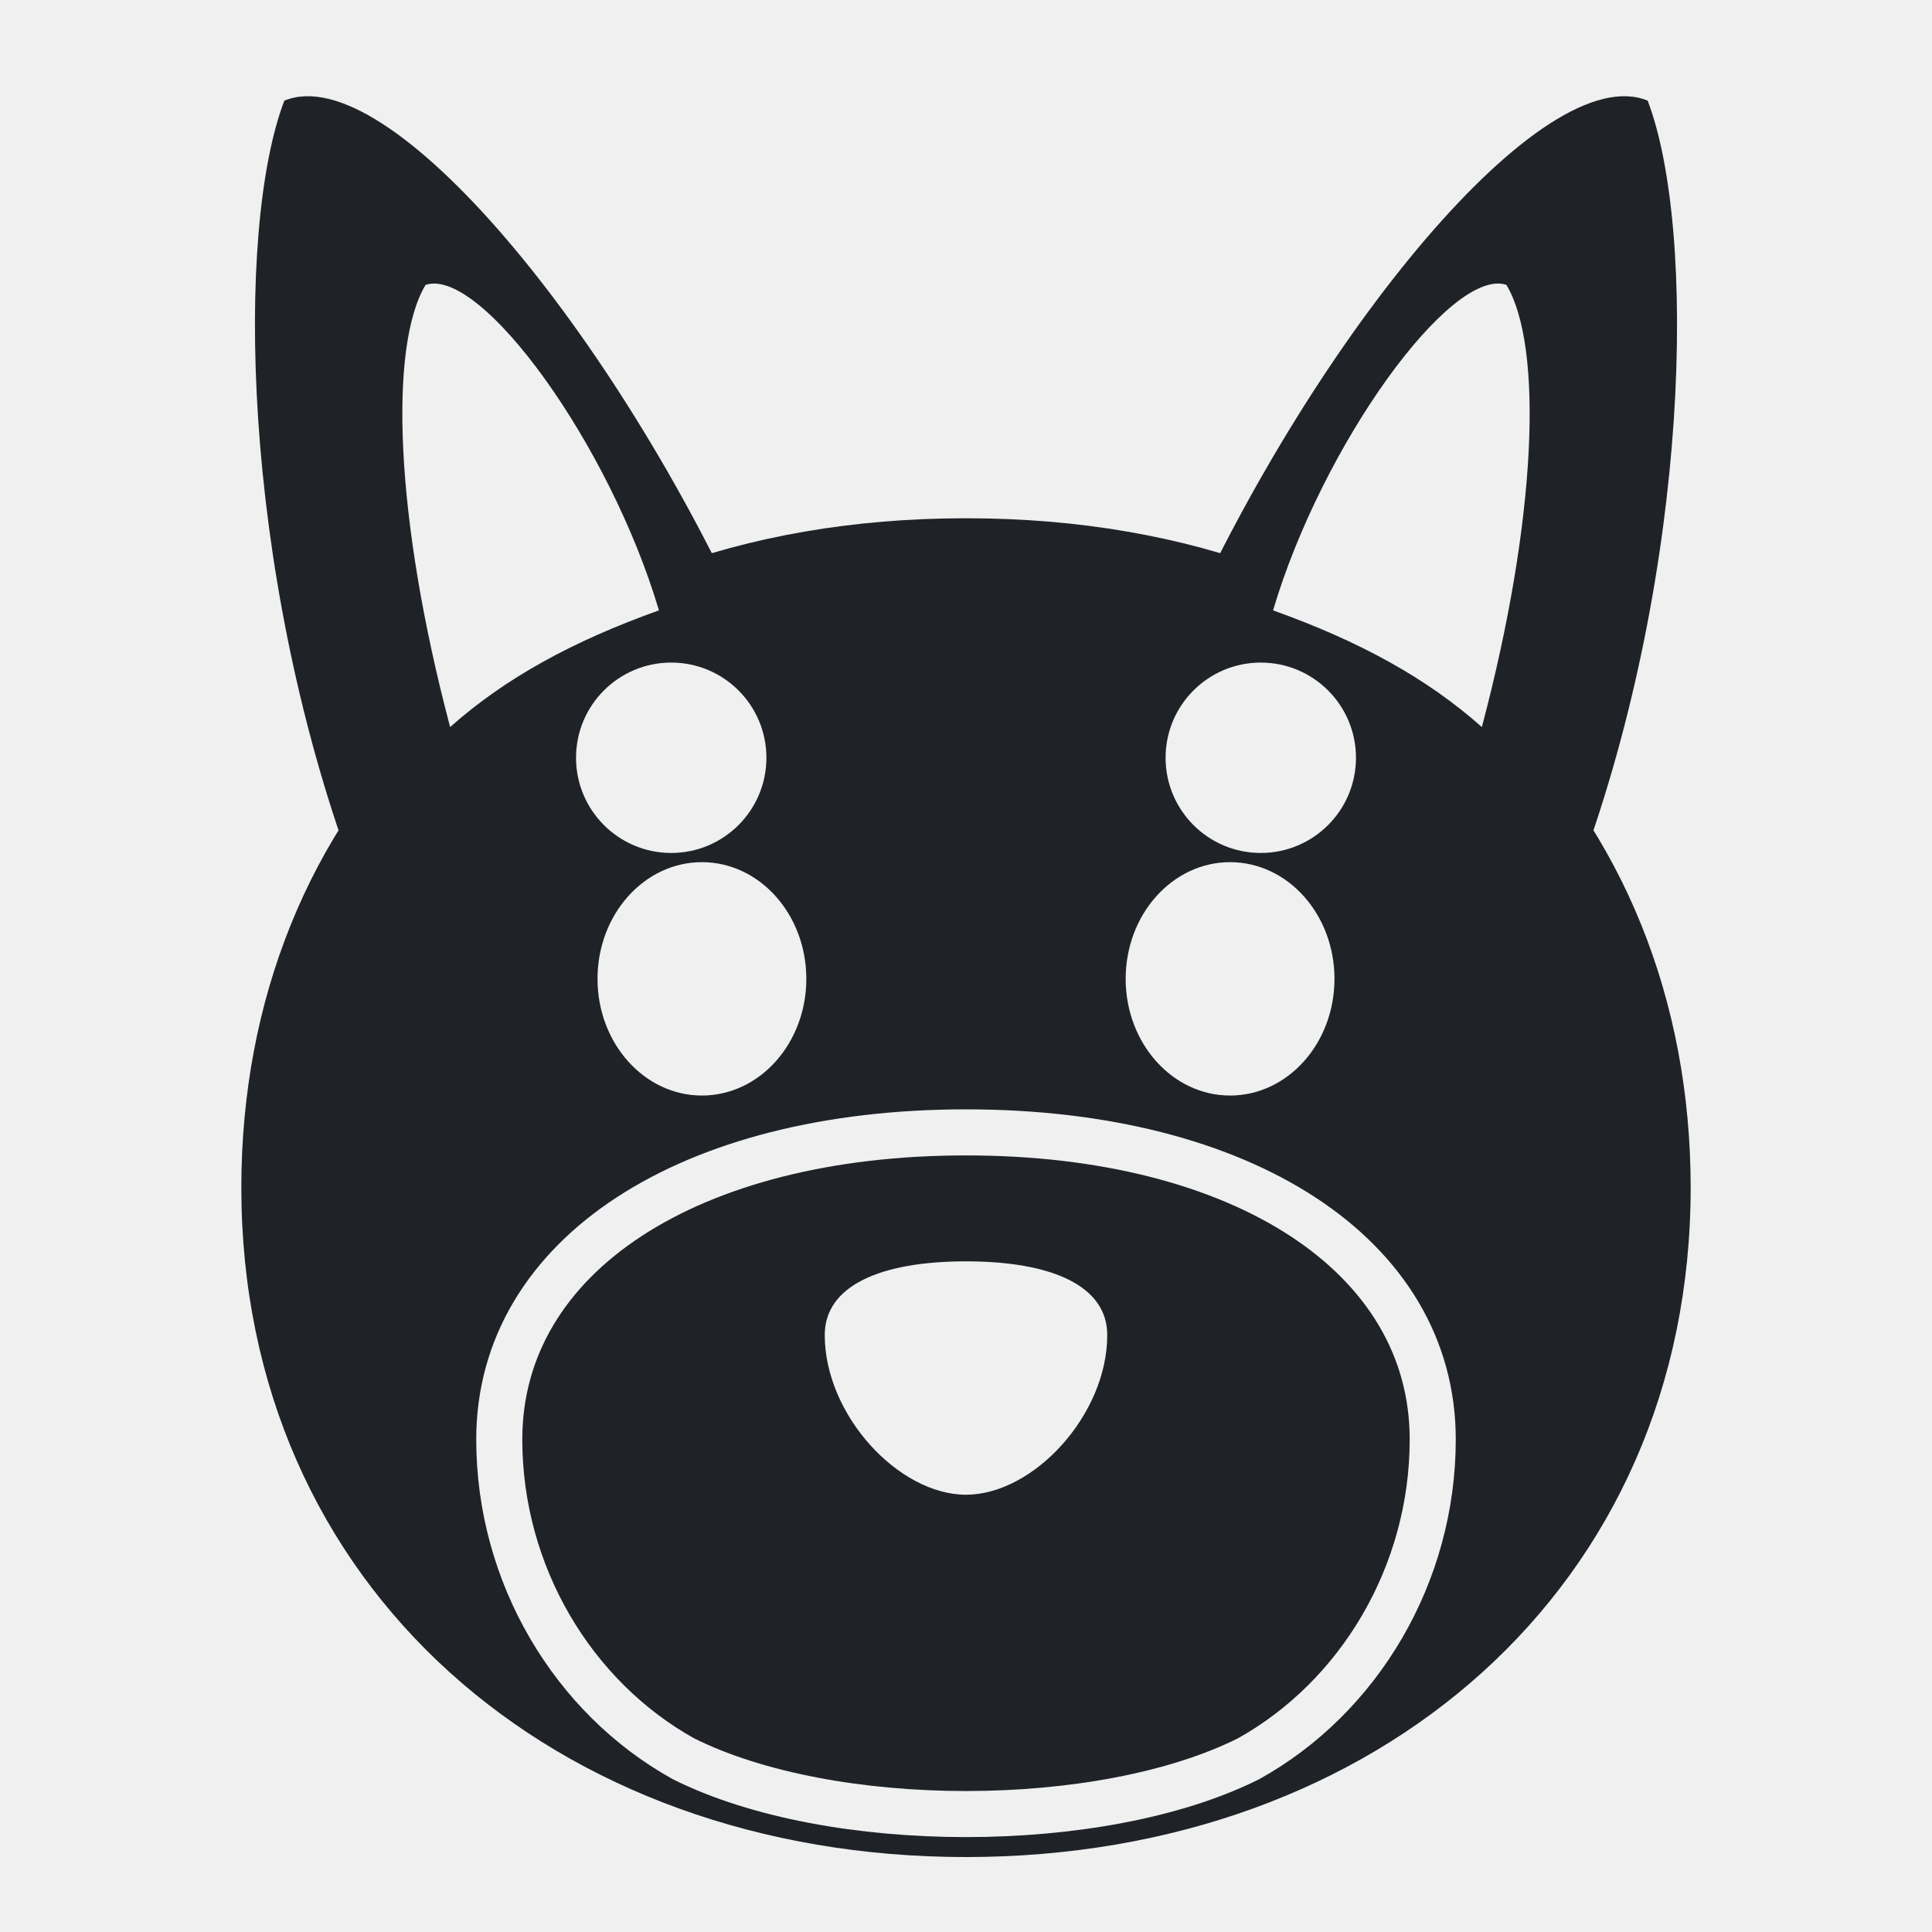
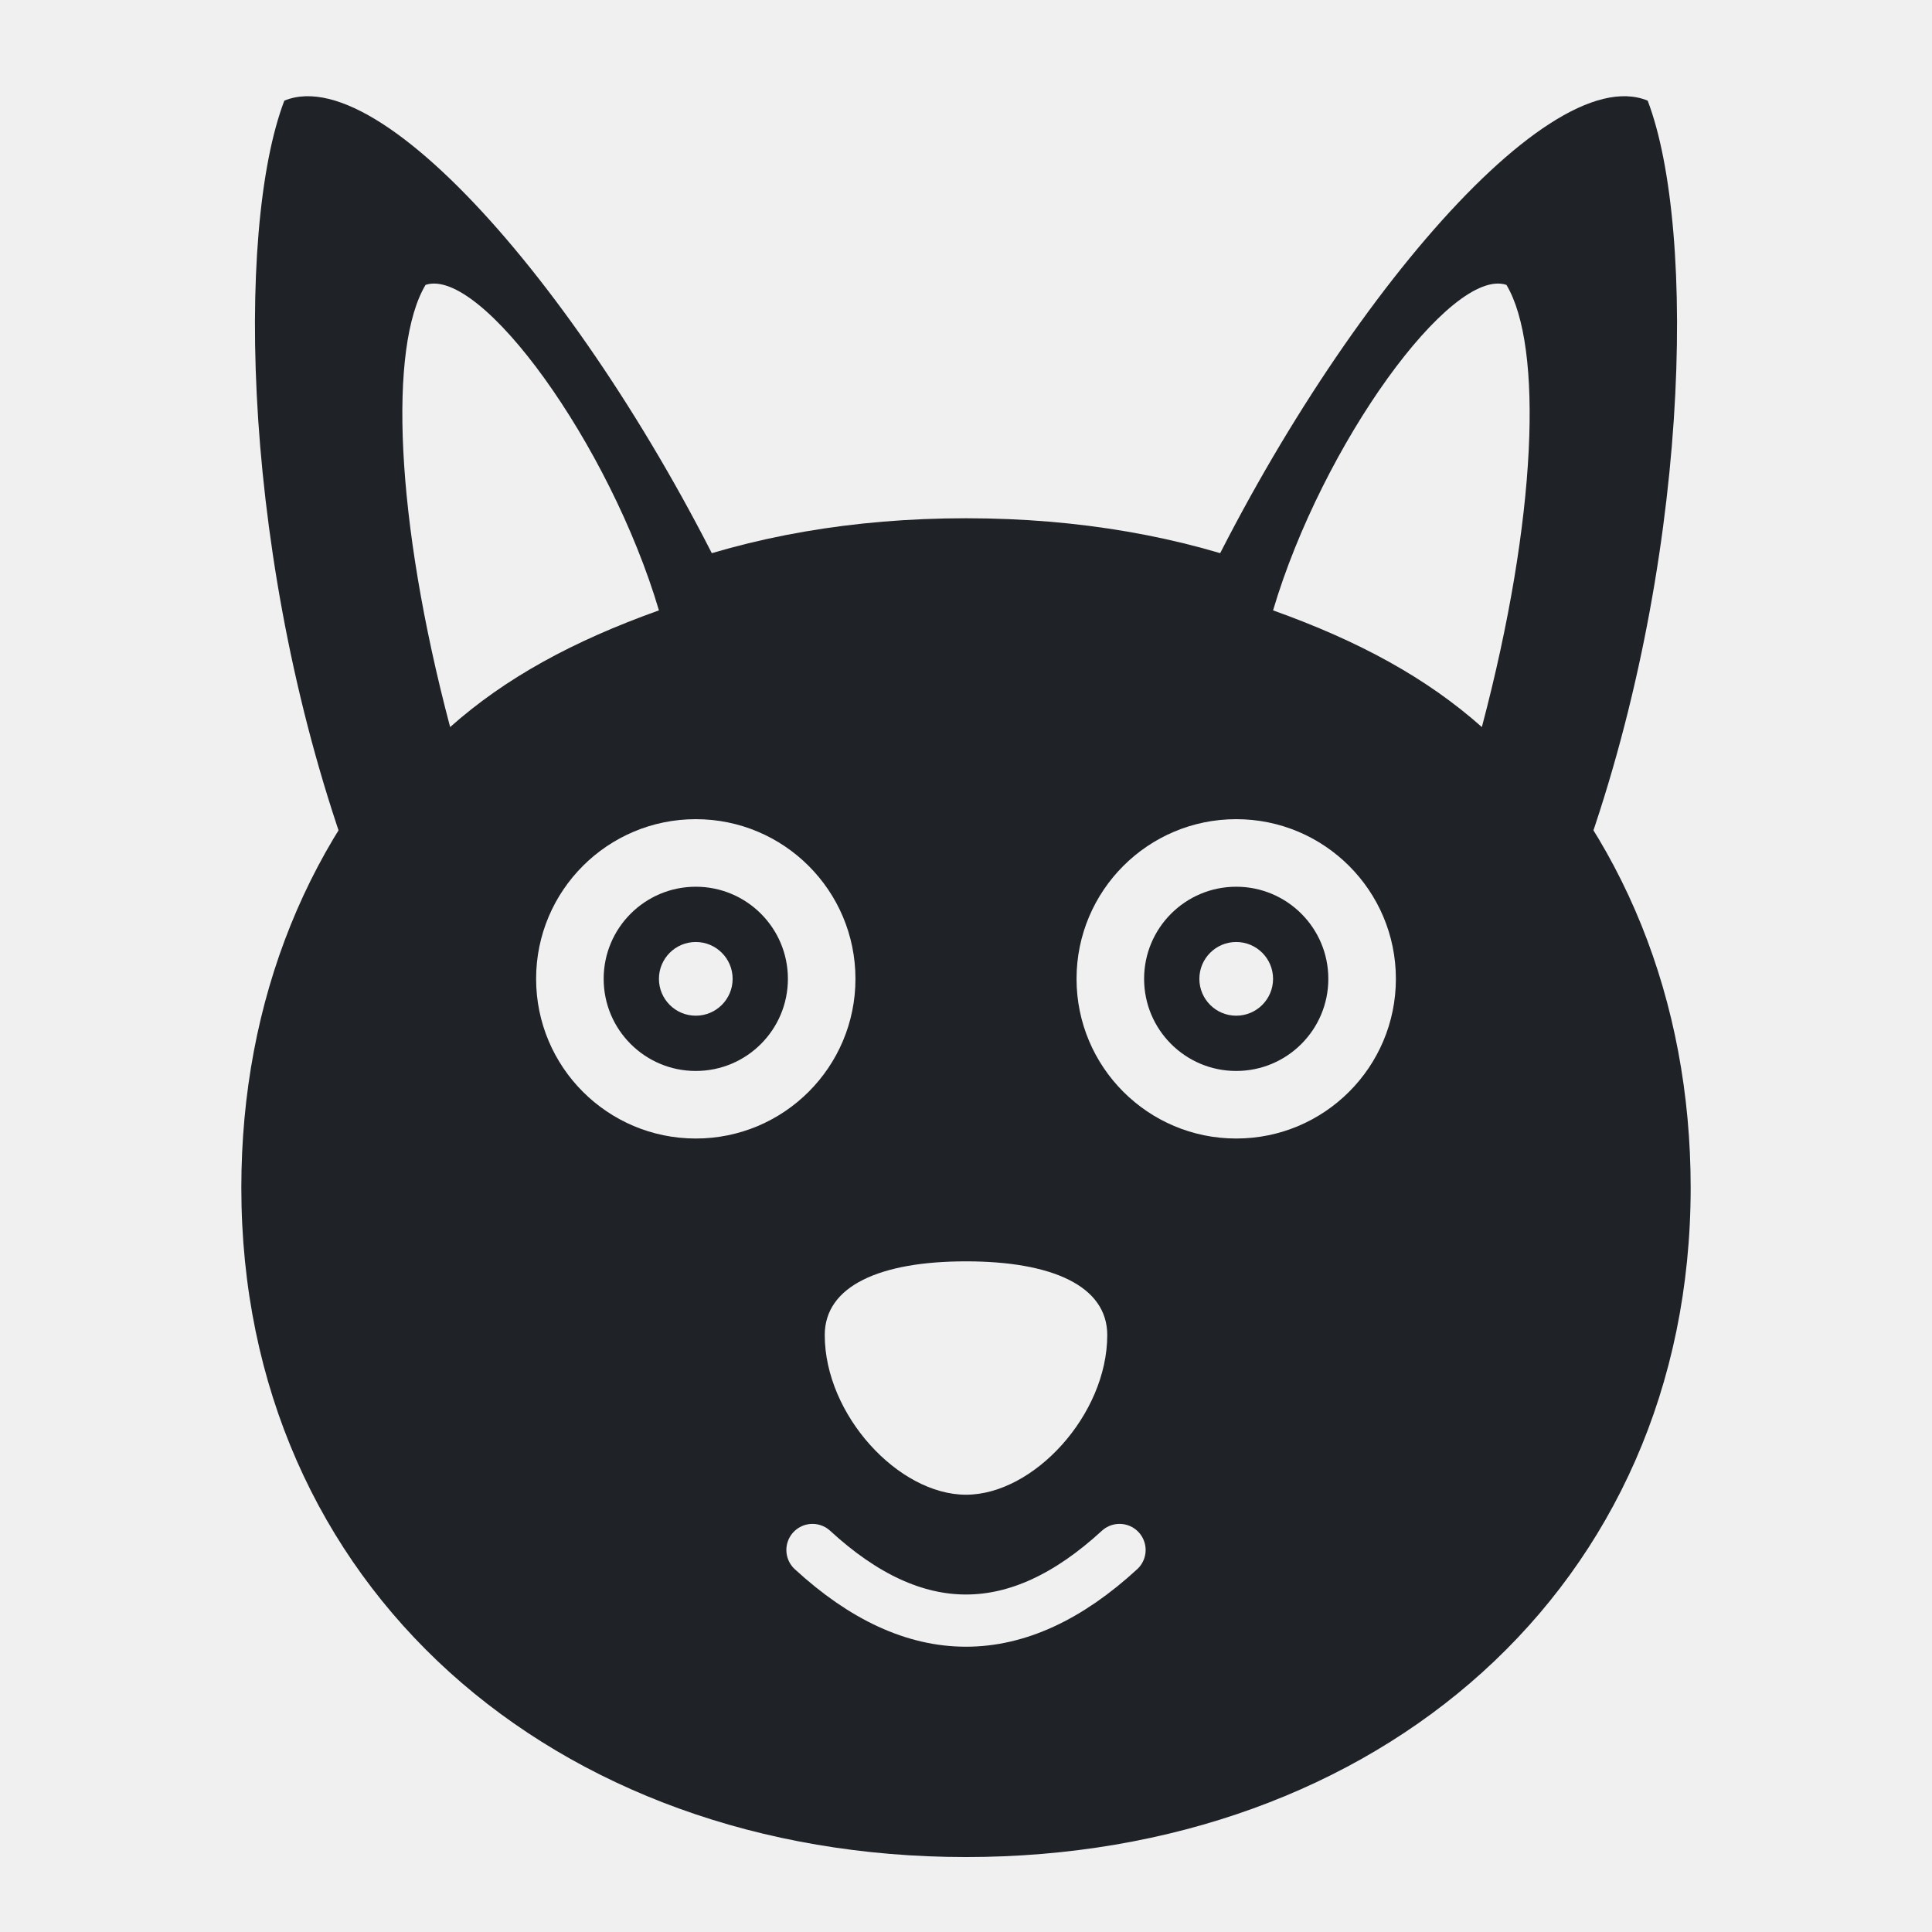
<svg xmlns="http://www.w3.org/2000/svg" width="1024" height="1024" viewBox="0 0 1024 1024">
  <defs>
    <mask id="mono" maskUnits="userSpaceOnUse" x="0" y="0" width="1024" height="1024">
      <g transform="matrix(1.55 0 0 1.55 -281.6 -281.3)">
        <g transform="matrix(1.05 0 0 1.05 -25.6 -15.1)">
-           <path d="M312 470C276 372 274 262 290 220C324 206 398 296 442 394C396 410 348 438 312 470Z" fill="#FFF" />
-           <path d="M712 470C748 372 750 262 734 220C700 206 626 296 582 394C628 410 676 438 712 470Z" fill="#FFF" />
-           <path d="M512 356C660 356 748 452 748 574C748 704 646 792 512 792C378 792 276 704 276 574C276 452 364 356 512 356Z" fill="#FFF" />
-           <path d="M344 424C326 356 324 300 336 280C354 274 396 332 412 386C384 396 362 408 344 424Z" fill="#000" />
-           <path d="M680 424C698 356 700 300 688 280C670 274 628 332 612 386C640 396 662 408 680 424Z" fill="#000" />
-           <path d="M512 556C602 556 664 596 664 656C664 700 640 740 604 760C580 772 546 778 512 778C478 778 444 772 420 760C384 740 360 700 360 656C360 596 422 556 512 556Z" fill="none" stroke="#000" stroke-width="15" />
-           <circle cx="416" cy="434" r="31" fill="#000" />
-           <circle cx="608" cy="434" r="31" fill="#000" />
-           <ellipse cx="426" cy="506" rx="34" ry="38" fill="#000" />
-           <ellipse cx="598" cy="506" rx="34" ry="38" fill="#000" />
-           <path d="M466 622C466 606 484 598 512 598C540 598 558 606 558 622C558 648 534 674 512 674C490 674 466 648 466 622Z" fill="#000" />
+           <path d="M312 470C276 372 274 262 290 220 324 206 398 296 442 394 396 410 348 438 312 470Z" fill="#FFF" />
+           <path d="M712 470C748 372 750 262 734 220 700 206 626 296 582 394 628 410 676 438 712 470Z" fill="#FFF" />
+           <path d="M512 356C660 356 748 452 748 574 748 704 646 792 512 792 378 792 276 704 276 574 276 452 364 356 512 356Z" fill="#FFF" />
+           <path d="M344 424C326 356 324 300 336 280 354 274 396 332 412 386 384 396 362 408 344 424Z" fill="#000" />
+           <path d="M680 424C698 356 700 300 688 280 670 274 628 332 612 386 640 396 662 408 680 424Z" fill="#000" />
+           <circle cx="424" cy="506" r="52" fill="#000" />
+           <circle cx="600" cy="506" r="52" fill="#000" />
+           <circle cx="424" cy="506" r="30" fill="#FFF" />
+           <circle cx="600" cy="506" r="30" fill="#FFF" />
+           <circle cx="424" cy="506" r="12" fill="#000" />
+           <circle cx="600" cy="506" r="12" fill="#000" />
+           <path d="M466 622C466 606 484 598 512 598 540 598 558 606 558 622 558 648 534 674 512 674 490 674 466 648 466 622Z" fill="#000" />
+           <path d="M462 692Q512 738 562 692" fill="none" stroke="#000" stroke-width="17" stroke-linecap="round" />
        </g>
      </g>
    </mask>
  </defs>
  <rect width="1024" height="1024" fill="#1F2328" mask="url(#mono)" />
</svg>
